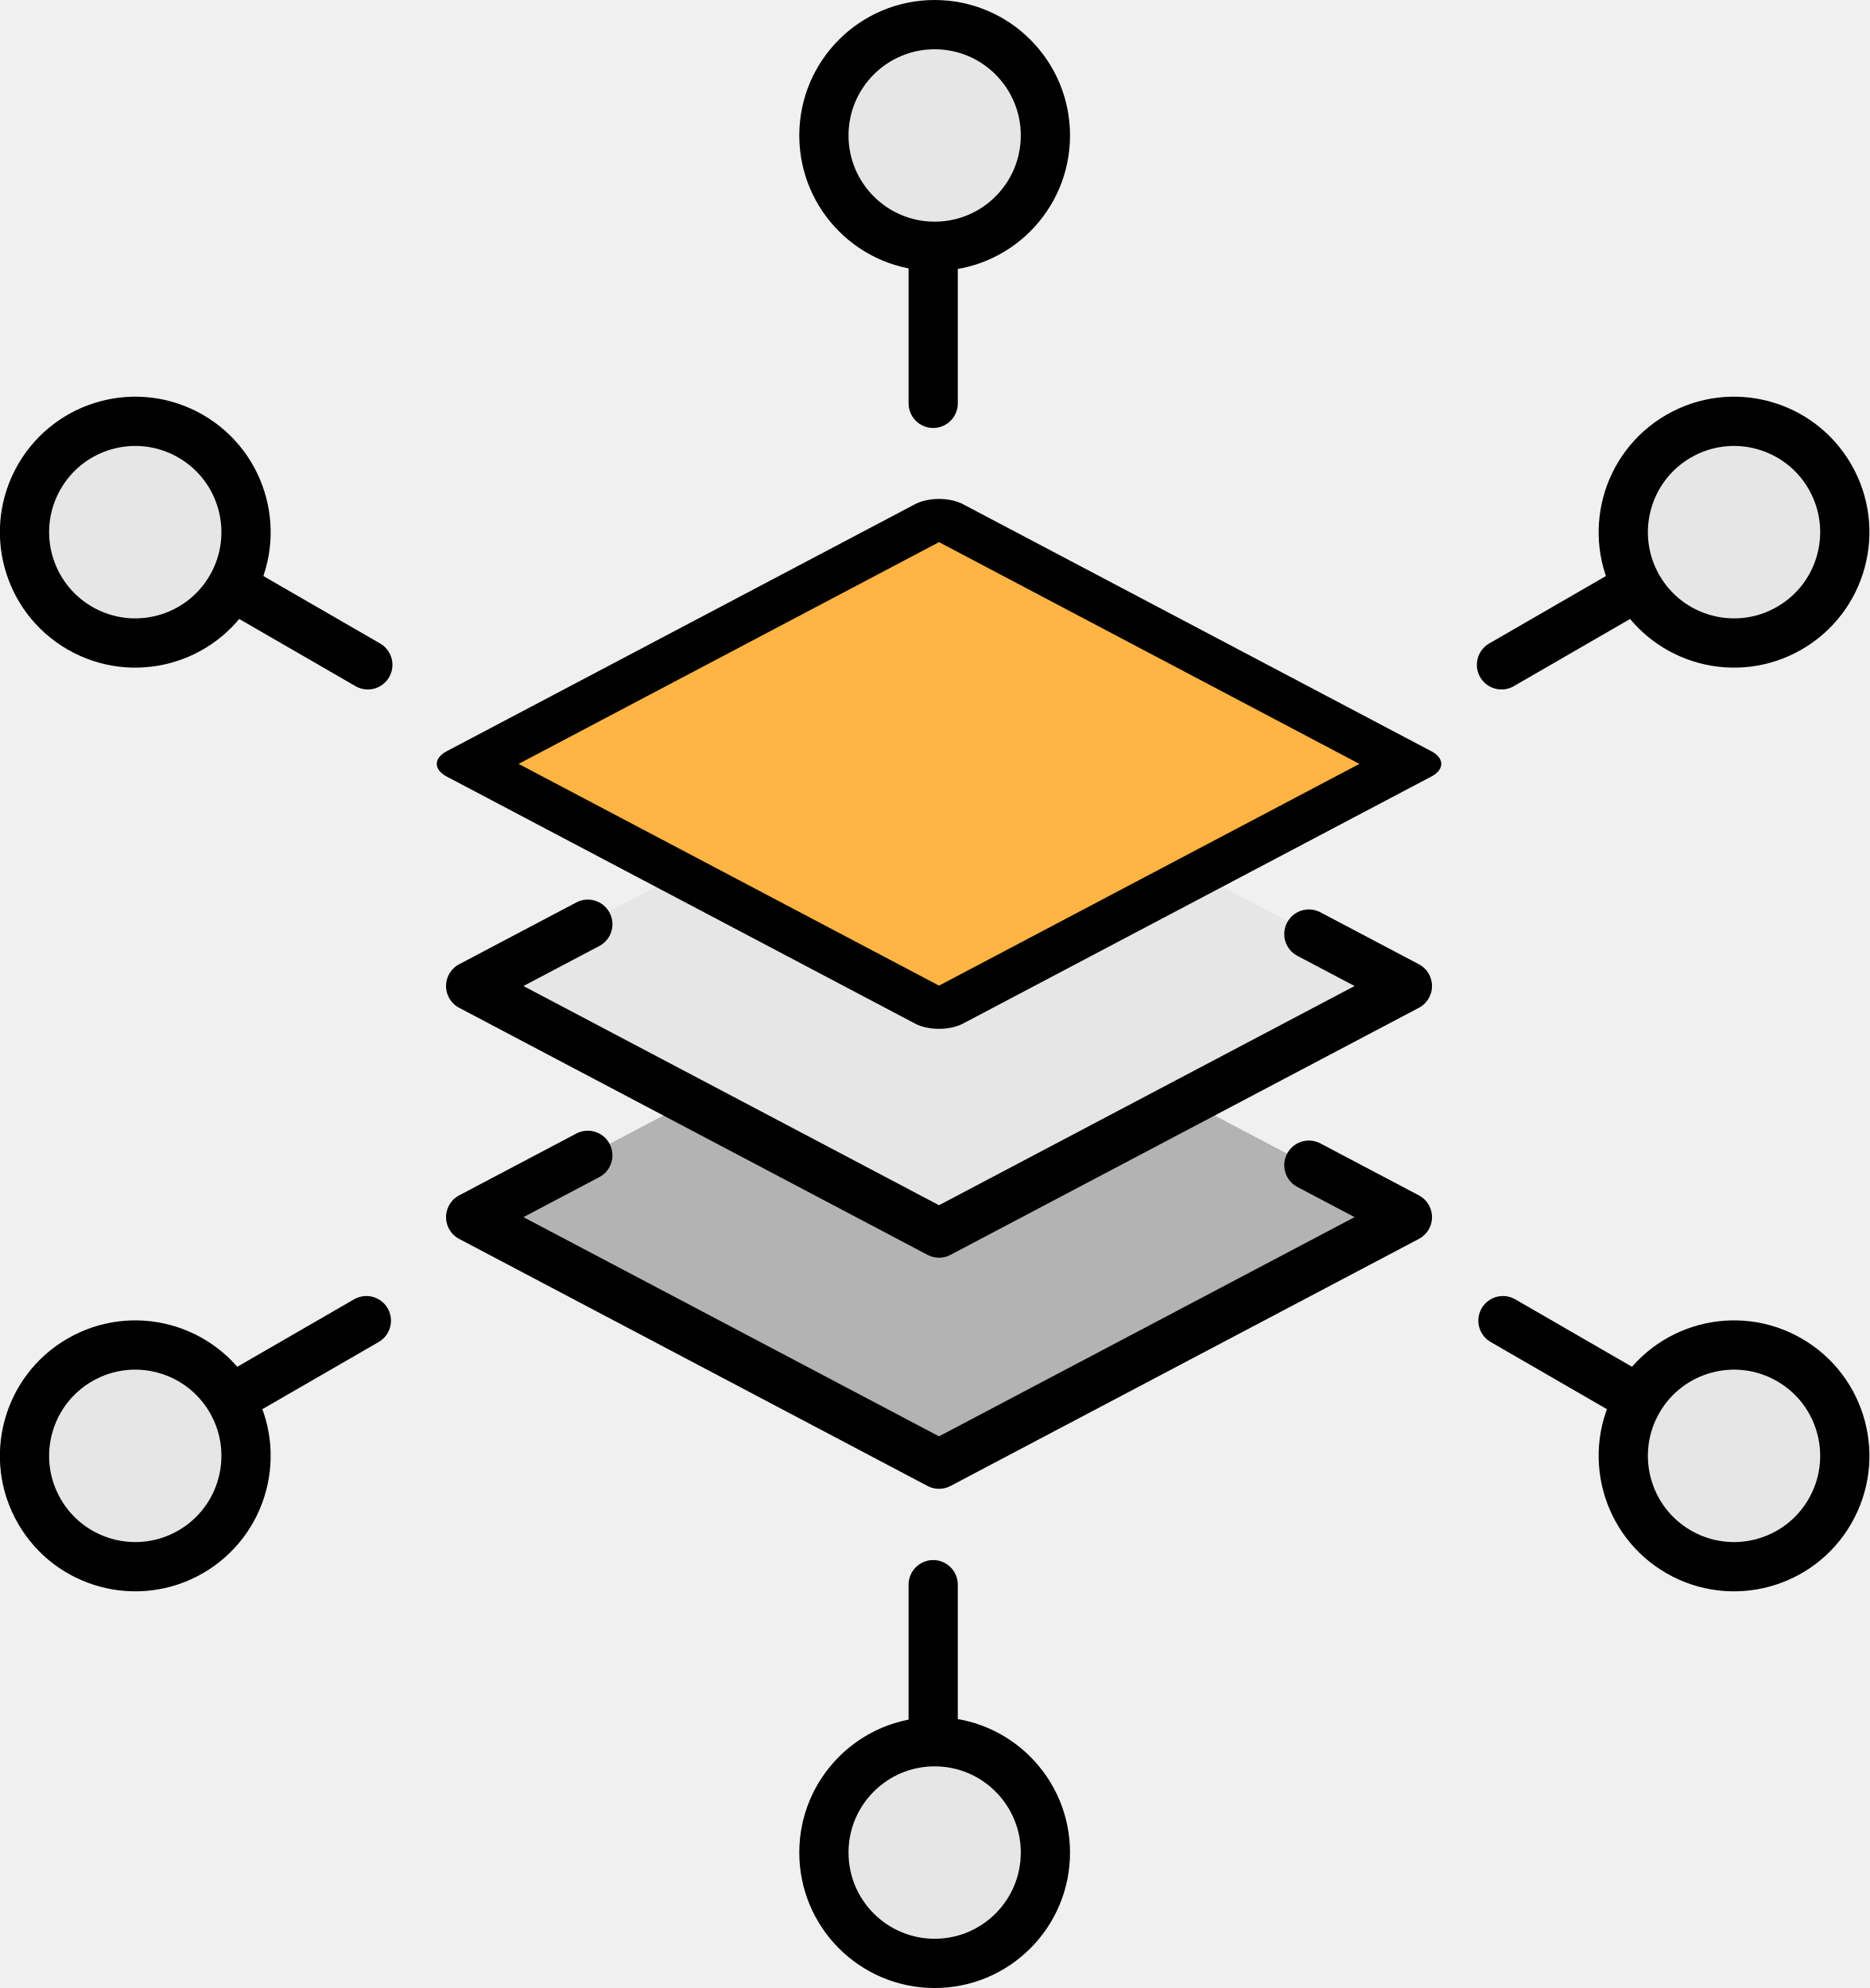
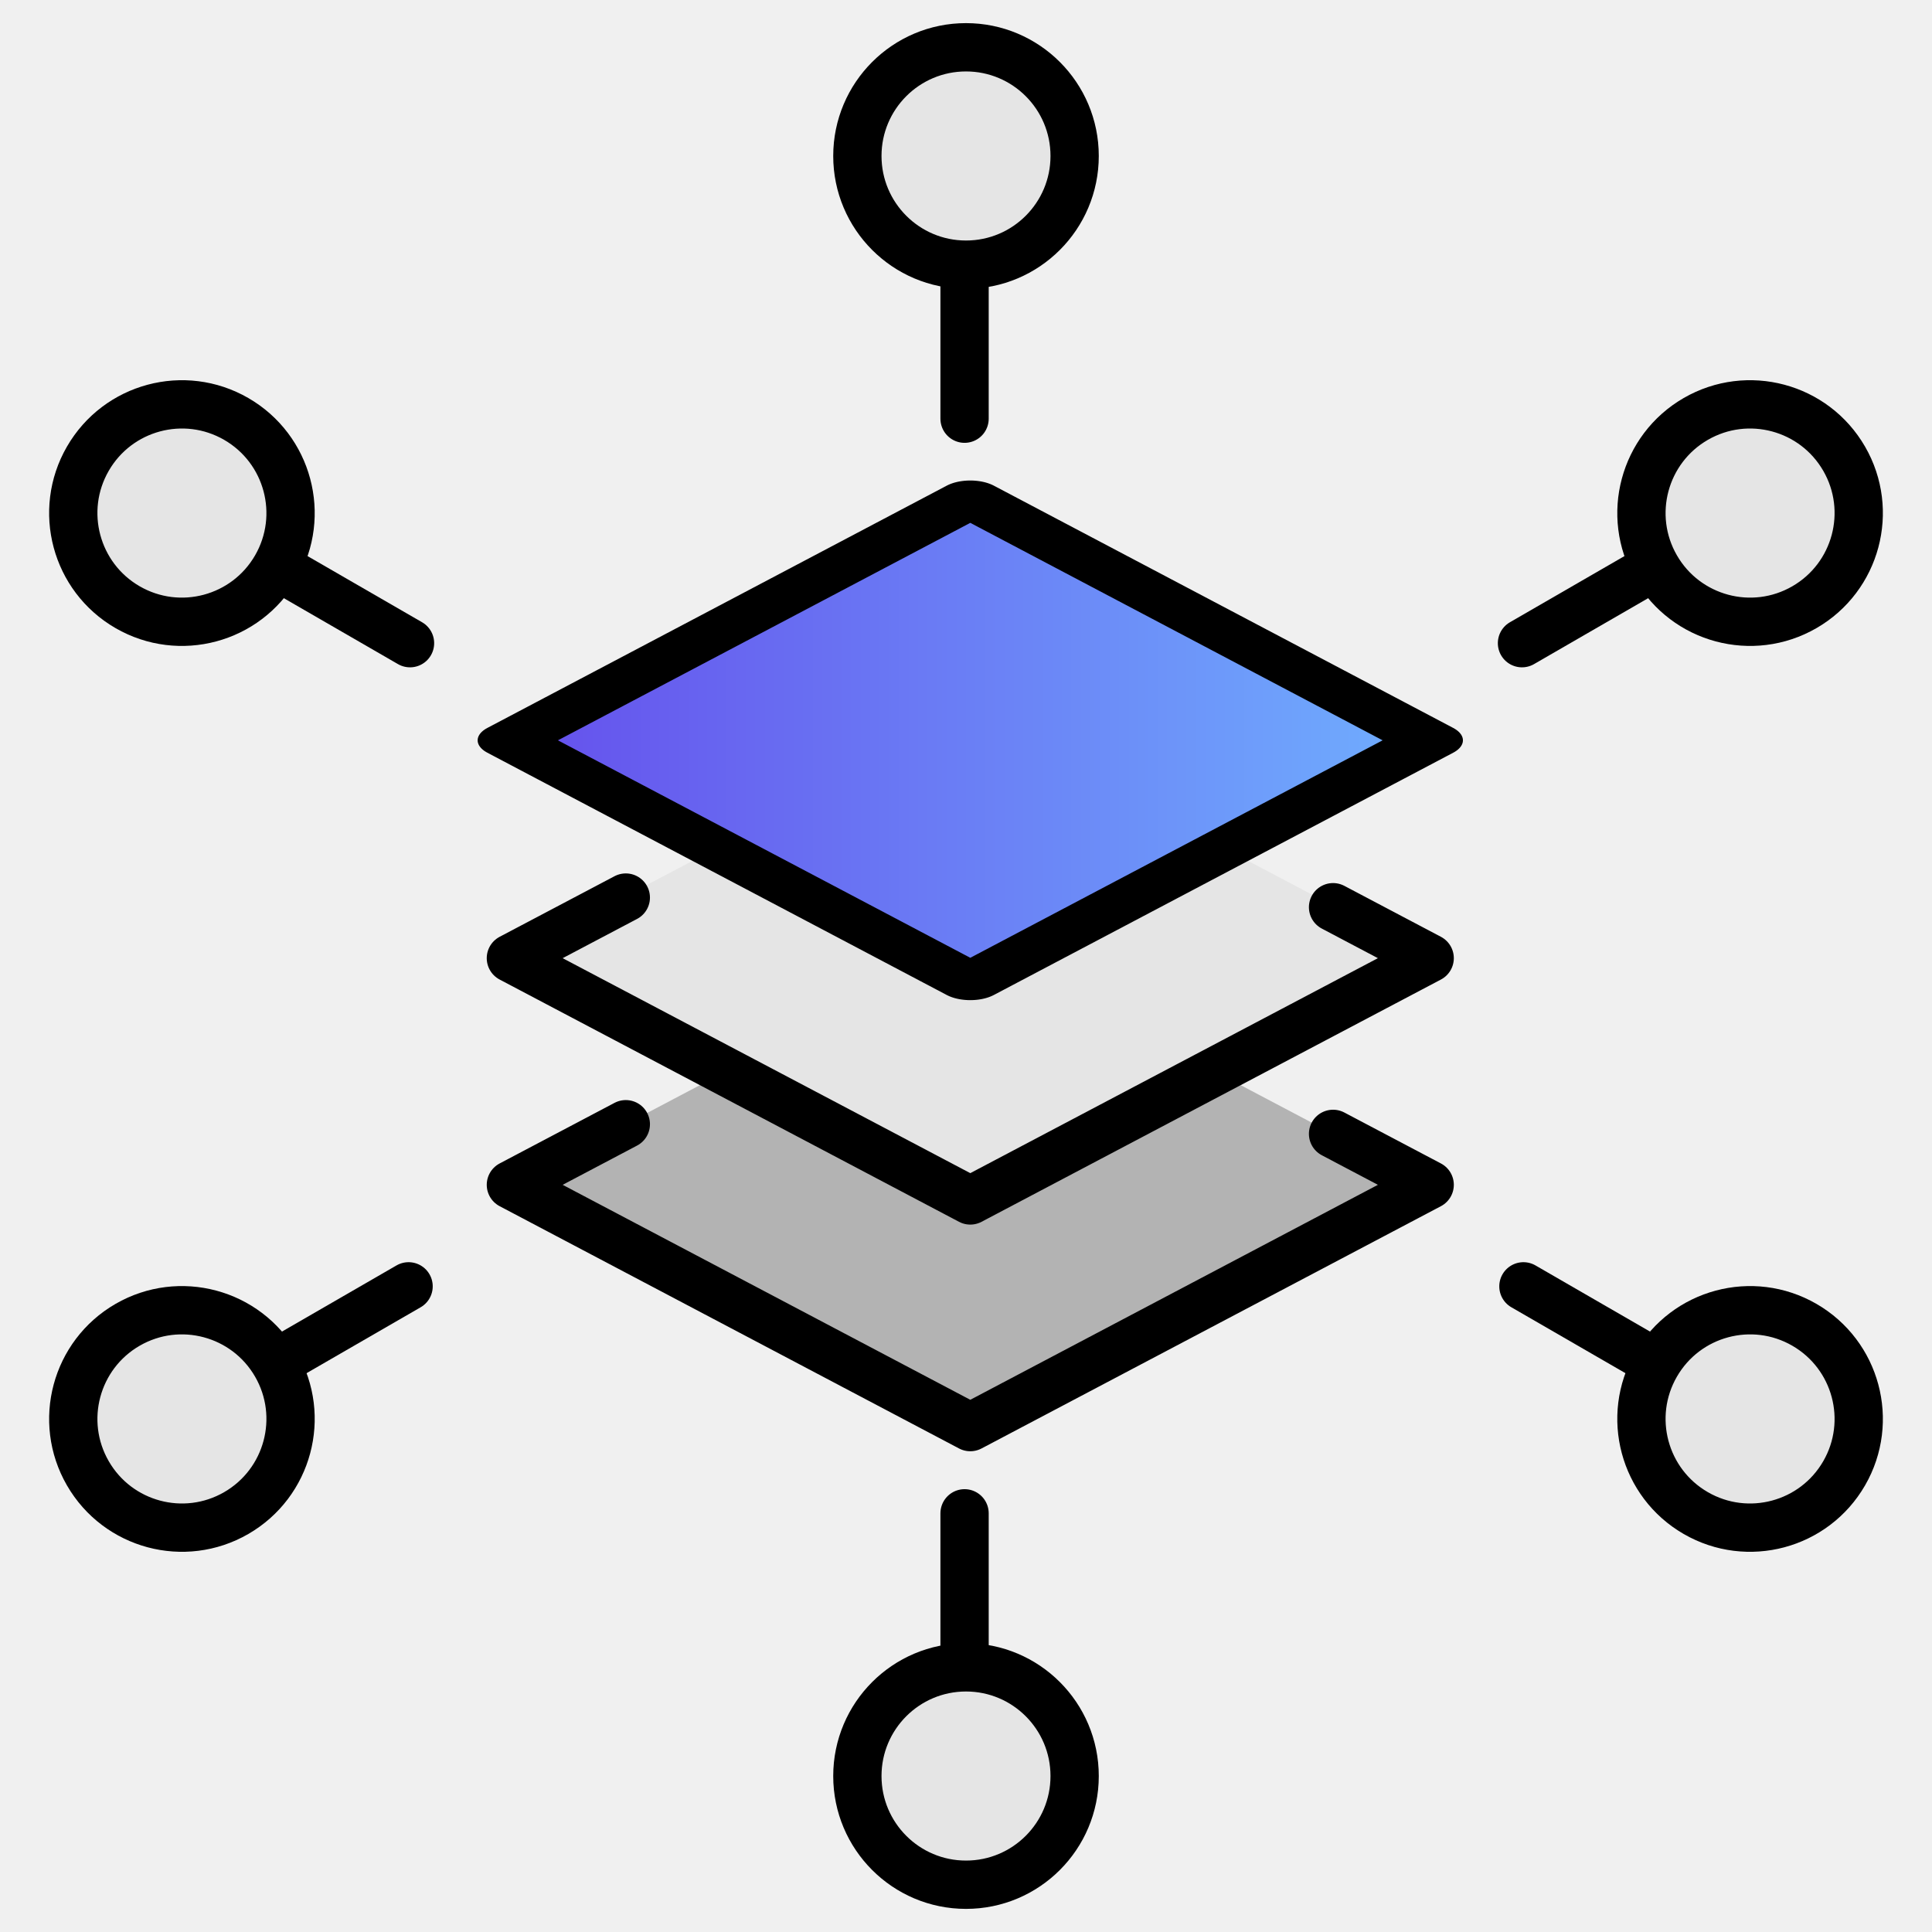
- <svg xmlns="http://www.w3.org/2000/svg" width="30.369mm" height="32.292mm" viewBox="0 0 30.369 32.292" version="1.1" id="svg5372">
-   <defs id="defs5366" />
-   <g id="layer1" transform="translate(-34.70835,-95.64548)">
-     <g style="clip-rule:evenodd;fill:#ffffff;fill-rule:evenodd;stroke:#000000;stroke-width:11.428;stroke-linecap:round;stroke-linejoin:round;stroke-miterlimit:4;stroke-dasharray:none;stroke-opacity:1;image-rendering:optimizeQuality;shape-rendering:geometricPrecision;text-rendering:geometricPrecision" id="g5331" transform="matrix(0.07000434,0,0,0.07000434,87.87973,12.92194)">
-       <g style="stroke-width:13.212" transform="matrix(0.8650281,0,0,0.8649521,-1245.765,1339.185)" id="g5195">
-         <rect style="fill:#b3b3b3;fill-opacity:1;stroke:none;stroke-width:14.543;stroke-linecap:round;stroke-linejoin:round;stroke-miterlimit:4;stroke-dasharray:none;stroke-opacity:1" id="rect5176" width="142.058" height="142.058" x="543.913" y="-376.384" transform="matrix(0.8845088,0.4665235,-0.8845088,0.4665235,0,0)" />
-         <rect transform="matrix(0.8845088,0.4665235,-0.8845088,0.4665235,0,0)" y="-443.275" x="477.022" height="142.058" width="142.058" id="rect5174" style="fill:#e6e6e6;fill-opacity:1;stroke:none;stroke-width:14.543;stroke-linecap:round;stroke-linejoin:round;stroke-miterlimit:4;stroke-dasharray:none;stroke-opacity:1" />
-         <rect style="fill:#ffb443;fill-opacity:1;stroke:#000000;stroke-width:14.543;stroke-linecap:round;stroke-linejoin:round;stroke-miterlimit:4;stroke-dasharray:none;stroke-opacity:1" id="rect858-9" width="142.058" height="142.058" x="413.598" y="-506.699" transform="matrix(0.8845088,0.4665235,-0.8845088,0.4665235,0,0)" />
-         <path style="clip-rule:evenodd;fill:none;fill-opacity:0.724;fill-rule:evenodd;stroke:#000000;stroke-width:13.212;stroke-linecap:round;stroke-linejoin:round;stroke-miterlimit:4;stroke-dasharray:none;stroke-opacity:1;image-rendering:optimizeQuality;shape-rendering:geometricPrecision;text-rendering:geometricPrecision" d="M 913.238,68.492 939.662,82.43 814.01,148.703 688.359,82.43 719.788,65.853" id="rect858-3-3" />
-         <path id="path895-1" d="m 913.238,130.492 26.424,13.937 -125.651,66.273 -125.651,-66.273 31.429,-16.577" style="clip-rule:evenodd;fill:none;fill-opacity:0.724;fill-rule:evenodd;stroke:#000000;stroke-width:13.212;stroke-linecap:round;stroke-linejoin:round;stroke-miterlimit:4;stroke-dasharray:none;stroke-opacity:1;image-rendering:optimizeQuality;shape-rendering:geometricPrecision;text-rendering:geometricPrecision" />
-       </g>
-       <g style="stroke-width:13.8" transform="matrix(0.827898,0,0,0.8283484,-874.3453,1583.539)" id="g5203">
-         <path style="fill:none;stroke:#000000;stroke-width:13.8;stroke-linecap:round;stroke-linejoin:round;stroke-miterlimit:4;stroke-dasharray:none;stroke-opacity:1" d="m 400.254,-416.997 v 44.86" id="path5199" />
-         <circle style="opacity:1;fill:#e6e6e6;fill-opacity:1;stroke:#000000;stroke-width:13.8;stroke-linecap:round;stroke-linejoin:round;stroke-miterlimit:4;stroke-dasharray:none;stroke-dashoffset:0;stroke-opacity:1" id="path5197" cx="400.665" cy="-447.172" r="31.046" />
-       </g>
-       <g style="stroke-width:13.8" id="g5209" transform="matrix(0.827898,0,0,-0.8283484,-874.3453,1241.136)">
-         <path id="path5205" d="m 400.254,-416.997 v 44.86" style="fill:none;stroke:#000000;stroke-width:13.8;stroke-linecap:round;stroke-linejoin:round;stroke-miterlimit:4;stroke-dasharray:none;stroke-opacity:1" />
-         <circle r="31.046" cy="-447.172" cx="400.665" id="circle5207" style="opacity:1;fill:#e6e6e6;fill-opacity:1;stroke:#000000;stroke-width:13.8;stroke-linecap:round;stroke-linejoin:round;stroke-miterlimit:4;stroke-dasharray:none;stroke-dashoffset:0;stroke-opacity:1" />
-       </g>
-       <g style="stroke-width:13.8" id="g5215" transform="matrix(0.413949,0.7173707,-0.7169807,0.4141742,-843.5892,1202.954)">
-         <path id="path5211" d="m 400.254,-416.997 v 44.86" style="fill:none;stroke:#000000;stroke-width:13.8;stroke-linecap:round;stroke-linejoin:round;stroke-miterlimit:4;stroke-dasharray:none;stroke-opacity:1" />
-         <circle r="31.046" cy="-447.172" cx="400.665" id="circle5213" style="opacity:1;fill:#e6e6e6;fill-opacity:1;stroke:#000000;stroke-width:13.8;stroke-linecap:round;stroke-linejoin:round;stroke-miterlimit:4;stroke-dasharray:none;stroke-dashoffset:0;stroke-opacity:1" />
-       </g>
-       <g style="stroke-width:13.8" transform="matrix(0.413949,0.7173707,0.7169807,-0.4141742,-573.3921,1046.87)" id="g5221">
-         <path style="fill:none;stroke:#000000;stroke-width:13.8;stroke-linecap:round;stroke-linejoin:round;stroke-miterlimit:4;stroke-dasharray:none;stroke-opacity:1" d="m 400.254,-416.997 v 44.86" id="path5217" />
-         <circle style="opacity:1;fill:#e6e6e6;fill-opacity:1;stroke:#000000;stroke-width:13.8;stroke-linecap:round;stroke-linejoin:round;stroke-miterlimit:4;stroke-dasharray:none;stroke-dashoffset:0;stroke-opacity:1" id="circle5219" cx="400.665" cy="-447.172" r="31.046" />
-       </g>
-       <g style="stroke-width:13.8" transform="matrix(-0.413949,0.7173707,-0.7169807,-0.4141742,-511.8799,1046.87)" id="g5235">
-         <path style="fill:none;stroke:#000000;stroke-width:13.8;stroke-linecap:round;stroke-linejoin:round;stroke-miterlimit:4;stroke-dasharray:none;stroke-opacity:1" d="m 400.254,-416.997 v 44.86" id="path5231" />
-         <circle style="opacity:1;fill:#e6e6e6;fill-opacity:1;stroke:#000000;stroke-width:13.8;stroke-linecap:round;stroke-linejoin:round;stroke-miterlimit:4;stroke-dasharray:none;stroke-dashoffset:0;stroke-opacity:1" id="circle5233" cx="400.665" cy="-447.172" r="31.046" />
-       </g>
-       <g style="stroke-width:13.8" id="g5241" transform="matrix(-0.413949,0.7173707,0.7169807,0.4141742,-241.6828,1202.954)">
-         <path id="path5237" d="m 400.254,-416.997 v 44.86" style="fill:none;stroke:#000000;stroke-width:13.8;stroke-linecap:round;stroke-linejoin:round;stroke-miterlimit:4;stroke-dasharray:none;stroke-opacity:1" />
-         <circle r="31.046" cy="-447.172" cx="400.665" id="circle5239" style="opacity:1;fill:#e6e6e6;fill-opacity:1;stroke:#000000;stroke-width:13.8;stroke-linecap:round;stroke-linejoin:round;stroke-miterlimit:4;stroke-dasharray:none;stroke-dashoffset:0;stroke-opacity:1" />
+ <svg xmlns="http://www.w3.org/2000/svg" xmlns:xlink="http://www.w3.org/1999/xlink" width="32mm" height="32mm" viewBox="0 0 32 32" version="1.1" id="svg4452">
+   <defs id="defs4446">
+     <linearGradient id="linearGradient1408">
+       <stop id="stop1404" offset="0" style="stop-color:#654fec;stop-opacity:1" />
+       <stop id="stop1406" offset="1" style="stop-color:#6fa9fd;stop-opacity:1" />
+     </linearGradient>
+     <marker style="overflow:visible" id="marker7818" refX="0" refY="0" orient="auto">
+       <path transform="scale(0.4)" style="fill:#000000;fill-opacity:1;fill-rule:evenodd;stroke:#000000;stroke-width:1pt;stroke-opacity:1" d="M 5.77,0 -2.88,5 V -5 Z" id="path7816" />
+     </marker>
+     <linearGradient xlink:href="#linearGradient1408" id="linearGradient1117" x1="413.598" y1="-364.641" x2="546.94" y2="-497.983" gradientUnits="userSpaceOnUse" />
+   </defs>
+   <g id="layer1" transform="translate(-105.7083,-231.1071)">
+     <g transform="translate(71.81547,135.3155)" id="layer1-5">
+       <g transform="matrix(0.07000434,0,0,0.07000434,87.87973,12.92194)" id="g5331" style="clip-rule:evenodd;fill:#ffffff;fill-rule:evenodd;stroke:#000000;stroke-width:11.428;stroke-linecap:round;stroke-linejoin:round;stroke-miterlimit:4;stroke-dasharray:none;stroke-opacity:1;image-rendering:optimizeQuality;shape-rendering:geometricPrecision;text-rendering:geometricPrecision">
+         <g id="g5195" transform="matrix(0.8650281,0,0,0.8649521,-1245.765,1339.185)" style="stroke-width:13.212">
+           <rect transform="matrix(0.8845088,0.4665235,-0.8845088,0.4665235,0,0)" y="-376.384" x="543.913" height="142.058" width="142.058" id="rect5176" style="fill:#b3b3b3;fill-opacity:1;stroke:none;stroke-width:14.543;stroke-linecap:round;stroke-linejoin:round;stroke-miterlimit:4;stroke-dasharray:none;stroke-opacity:1" />
+           <rect style="fill:#e5e5e5;fill-opacity:1;stroke:none;stroke-width:14.543;stroke-linecap:round;stroke-linejoin:round;stroke-miterlimit:4;stroke-dasharray:none;stroke-opacity:1" id="rect5174" width="142.058" height="142.058" x="477.022" y="-443.275" transform="matrix(0.8845088,0.4665235,-0.8845088,0.4665235,0,0)" />
+           <rect transform="matrix(0.8845088,0.4665235,-0.8845088,0.4665235,0,0)" y="-506.699" x="413.598" height="142.058" width="142.058" id="rect858-9" style="fill:url(#linearGradient1117);fill-opacity:1;stroke:#000000;stroke-width:14.543;stroke-linecap:round;stroke-linejoin:round;stroke-miterlimit:4;stroke-dasharray:none;stroke-opacity:1" />
+           <path id="rect858-3-3" d="M 913.238,68.492 939.662,82.43 814.01,148.703 688.359,82.43 719.788,65.853" style="clip-rule:evenodd;fill:none;fill-opacity:0.724;fill-rule:evenodd;stroke:#000000;stroke-width:13.212;stroke-linecap:round;stroke-linejoin:round;stroke-miterlimit:4;stroke-dasharray:none;stroke-opacity:1;image-rendering:optimizeQuality;shape-rendering:geometricPrecision;text-rendering:geometricPrecision" />
+           <path style="clip-rule:evenodd;fill:none;fill-opacity:0.724;fill-rule:evenodd;stroke:#000000;stroke-width:13.212;stroke-linecap:round;stroke-linejoin:round;stroke-miterlimit:4;stroke-dasharray:none;stroke-opacity:1;image-rendering:optimizeQuality;shape-rendering:geometricPrecision;text-rendering:geometricPrecision" d="m 913.238,130.492 26.424,13.937 -125.651,66.273 -125.651,-66.273 31.429,-16.577" id="path895-1" />
+         </g>
+         <g id="g5203" transform="matrix(0.827898,0,0,0.8283484,-874.3453,1583.539)" style="stroke-width:13.8">
+           <path id="path5199" d="m 400.254,-407.871 v 44.86" style="fill:none;stroke:#000000;stroke-width:13.8;stroke-linecap:round;stroke-linejoin:round;stroke-miterlimit:4;stroke-dasharray:none;stroke-opacity:1" />
+           <circle r="31.046" cy="-438.047" cx="400.665" id="path5197" style="opacity:1;fill:#e5e5e5;fill-opacity:1;stroke:#000000;stroke-width:13.8;stroke-linecap:round;stroke-linejoin:round;stroke-miterlimit:4;stroke-dasharray:none;stroke-dashoffset:0;stroke-opacity:1" />
+         </g>
+         <g transform="matrix(0.827898,0,0,-0.8283484,-874.3453,1241.136)" id="g5209" style="stroke-width:13.8">
+           <path style="fill:none;stroke:#000000;stroke-width:13.8;stroke-linecap:round;stroke-linejoin:round;stroke-miterlimit:4;stroke-dasharray:none;stroke-opacity:1" d="m 400.254,-407.871 v 44.86" id="path5205" />
+           <circle style="opacity:1;fill:#e5e5e5;fill-opacity:1;stroke:#000000;stroke-width:13.8;stroke-linecap:round;stroke-linejoin:round;stroke-miterlimit:4;stroke-dasharray:none;stroke-dashoffset:0;stroke-opacity:1" id="circle5207" cx="400.665" cy="-438.047" r="31.046" />
+         </g>
+         <g transform="matrix(0.413949,0.7173707,-0.7169807,0.4141742,-843.5892,1202.954)" id="g5215" style="stroke-width:13.8">
+           <path style="fill:none;stroke:#000000;stroke-width:13.8;stroke-linecap:round;stroke-linejoin:round;stroke-miterlimit:4;stroke-dasharray:none;stroke-opacity:1" d="m 400.254,-416.997 v 44.86" id="path5211" />
+           <circle style="opacity:1;fill:#e5e5e5;fill-opacity:1;stroke:#000000;stroke-width:13.8;stroke-linecap:round;stroke-linejoin:round;stroke-miterlimit:4;stroke-dasharray:none;stroke-dashoffset:0;stroke-opacity:1" id="circle5213" cx="400.665" cy="-447.172" r="31.046" />
+         </g>
+         <g id="g5221" transform="matrix(0.413949,0.7173707,0.7169807,-0.4141742,-573.3921,1046.87)" style="stroke-width:13.8">
+           <path id="path5217" d="m 400.254,-416.997 v 44.86" style="fill:none;stroke:#000000;stroke-width:13.8;stroke-linecap:round;stroke-linejoin:round;stroke-miterlimit:4;stroke-dasharray:none;stroke-opacity:1" />
+           <circle r="31.046" cy="-447.172" cx="400.665" id="circle5219" style="opacity:1;fill:#e5e5e5;fill-opacity:1;stroke:#000000;stroke-width:13.8;stroke-linecap:round;stroke-linejoin:round;stroke-miterlimit:4;stroke-dasharray:none;stroke-dashoffset:0;stroke-opacity:1" />
+         </g>
+         <g id="g5235" transform="matrix(-0.413949,0.7173707,-0.7169807,-0.4141742,-511.8799,1046.87)" style="stroke-width:13.8">
+           <path id="path5231" d="m 400.254,-416.997 v 44.86" style="fill:none;stroke:#000000;stroke-width:13.8;stroke-linecap:round;stroke-linejoin:round;stroke-miterlimit:4;stroke-dasharray:none;stroke-opacity:1" />
+           <circle r="31.046" cy="-447.172" cx="400.665" id="circle5233" style="opacity:1;fill:#e5e5e5;fill-opacity:1;stroke:#000000;stroke-width:13.8;stroke-linecap:round;stroke-linejoin:round;stroke-miterlimit:4;stroke-dasharray:none;stroke-dashoffset:0;stroke-opacity:1" />
+         </g>
+         <g transform="matrix(-0.413949,0.7173707,0.7169807,0.4141742,-241.6828,1202.954)" id="g5241" style="stroke-width:13.8">
+           <path style="fill:none;stroke:#000000;stroke-width:13.8;stroke-linecap:round;stroke-linejoin:round;stroke-miterlimit:4;stroke-dasharray:none;stroke-opacity:1" d="m 400.254,-416.997 v 44.86" id="path5237" />
+           <circle style="opacity:1;fill:#e5e5e5;fill-opacity:1;stroke:#000000;stroke-width:13.8;stroke-linecap:round;stroke-linejoin:round;stroke-miterlimit:4;stroke-dasharray:none;stroke-dashoffset:0;stroke-opacity:1" id="circle5239" cx="400.665" cy="-447.172" r="31.046" />
+         </g>
      </g>
    </g>
+     <rect style="opacity:1;fill:none;fill-opacity:1;stroke:none;stroke-width:0.851;stroke-linecap:round;stroke-linejoin:round;stroke-miterlimit:4;stroke-dasharray:none;stroke-dashoffset:3.628;stroke-opacity:1" id="rect1497" width="32" height="32" x="105.708" y="231.107" />
  </g>
</svg>
